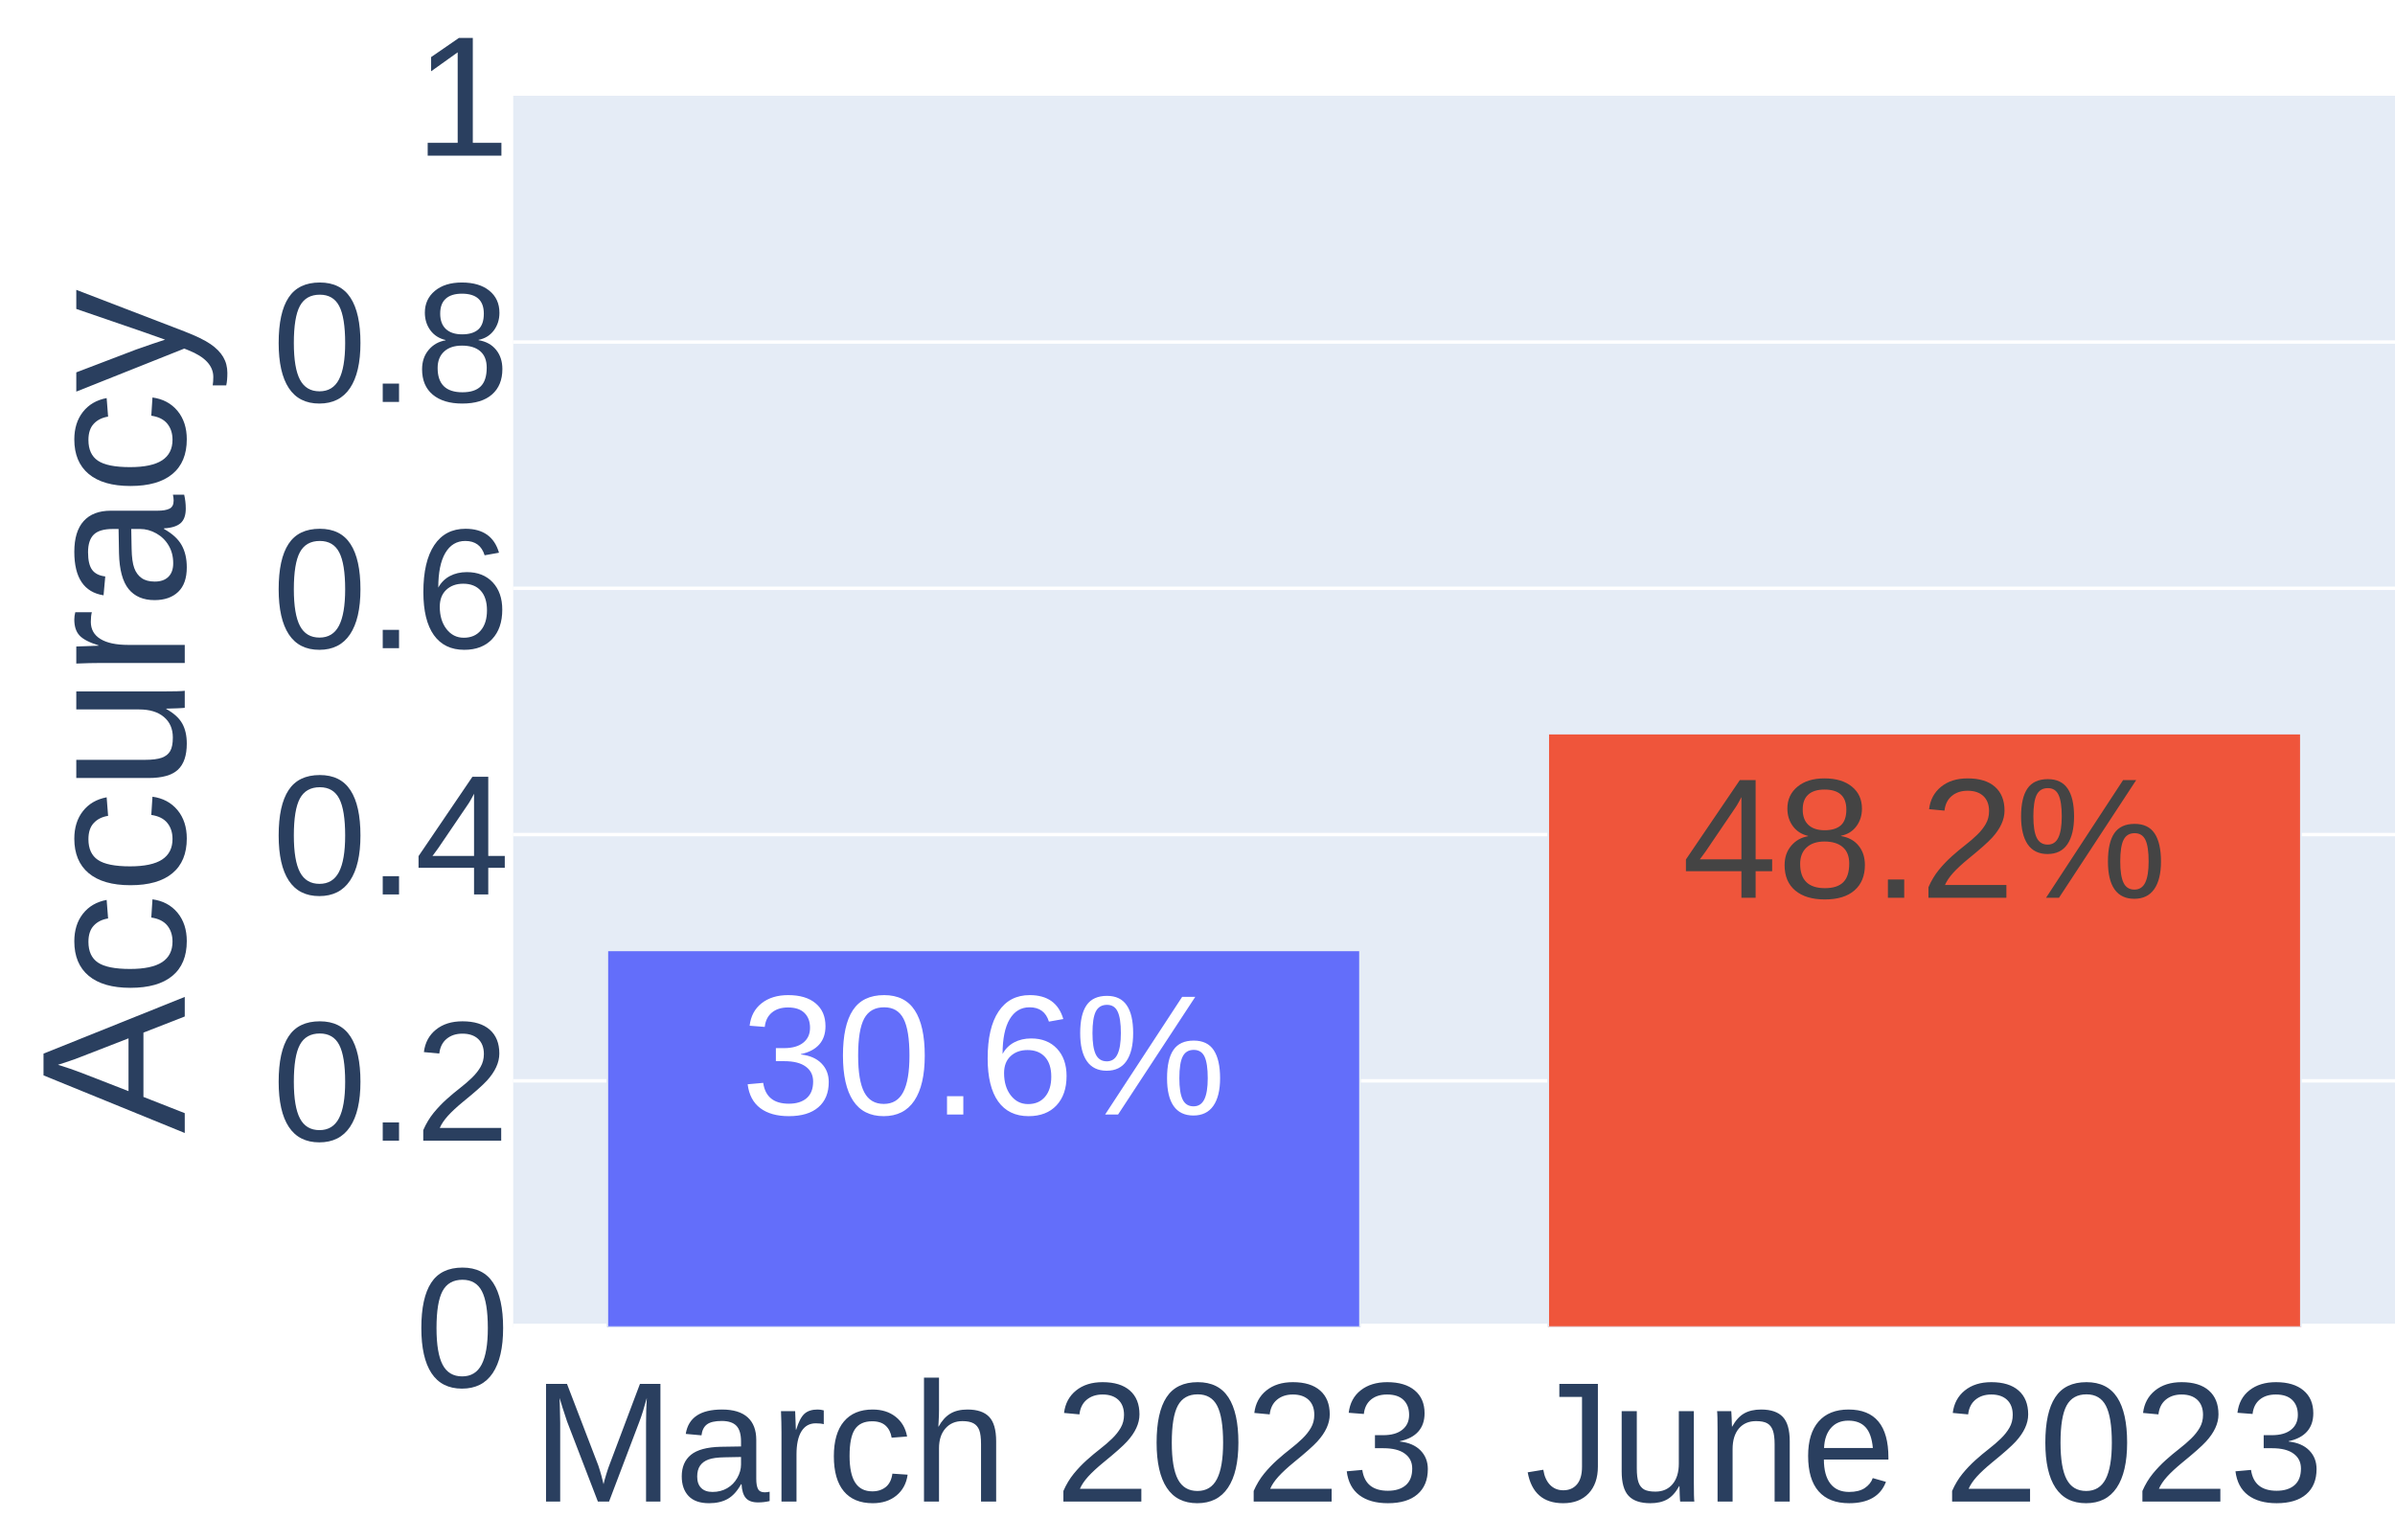
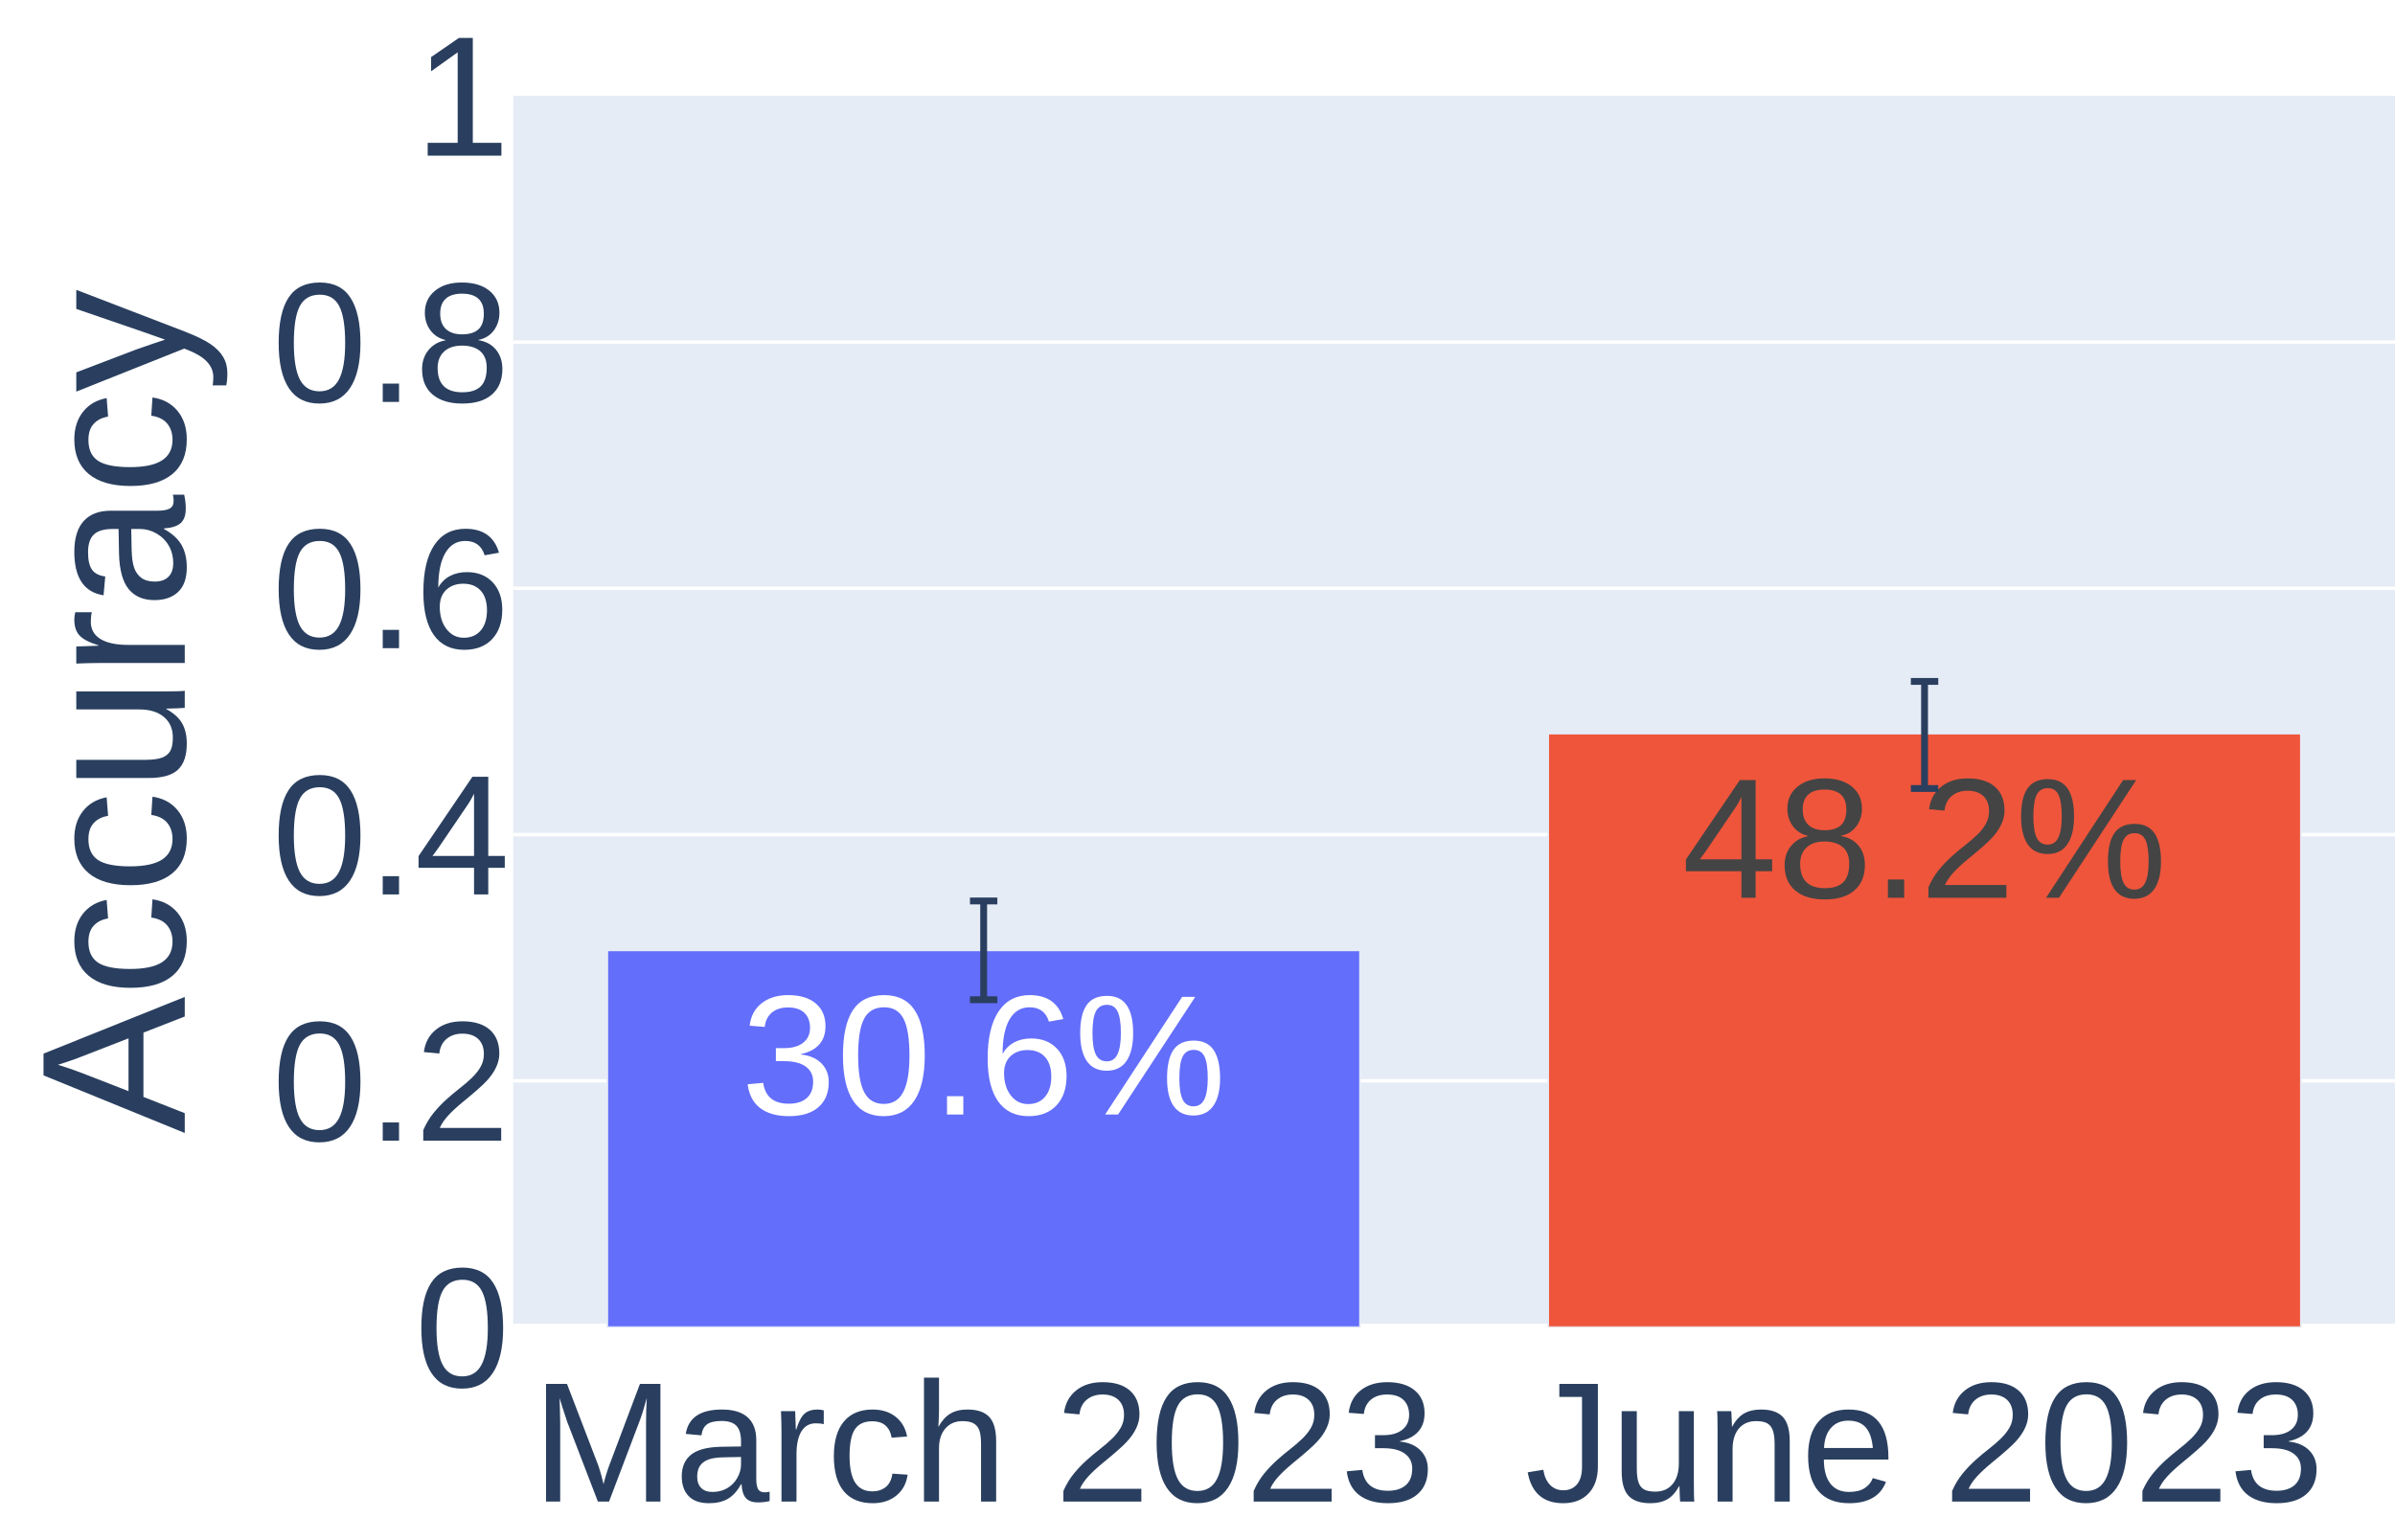
<svg xmlns="http://www.w3.org/2000/svg" class="main-svg" width="700" height="450" style="" viewBox="0 0 700 450">
  <rect x="0" y="0" width="700" height="450" style="fill: rgb(255, 255, 255); fill-opacity: 1;" />
-   <defs id="defs-981fbf">
+   <defs id="defs-5c2fdd">
    <g class="clips">
-       <clipPath id="clip981fbfxyplot" class="plotclip">
+       <clipPath id="clip5c2fddxyplot" class="plotclip">
        <rect width="550" height="360" />
      </clipPath>
-       <clipPath class="axesclip" id="clip981fbfx">
+       <clipPath class="axesclip" id="clip5c2fddx">
        <rect x="150" y="0" width="550" height="450" />
      </clipPath>
-       <clipPath class="axesclip" id="clip981fbfy">
+       <clipPath class="axesclip" id="clip5c2fddy">
        <rect x="0" y="28" width="700" height="360" />
      </clipPath>
-       <clipPath class="axesclip" id="clip981fbfxy">
+       <clipPath class="axesclip" id="clip5c2fddxy">
        <rect x="150" y="28" width="550" height="360" />
      </clipPath>
    </g>
    <g class="gradients" />
    <g class="patterns" />
  </defs>
  <g class="bglayer">
    <rect class="bg" x="150" y="28" width="550" height="360" style="fill: rgb(229, 236, 246); fill-opacity: 1; stroke-width: 0;" />
  </g>
  <g class="layer-below">
    <g class="imagelayer" />
    <g class="shapelayer" />
  </g>
  <g class="cartesianlayer">
    <g class="subplot xy">
      <g class="layer-subplot">
        <g class="shapelayer" />
        <g class="imagelayer" />
      </g>
      <g class="minor-gridlayer">
        <g class="x" />
        <g class="y" />
      </g>
      <g class="gridlayer">
        <g class="x" />
        <g class="y">
          <path class="ygrid crisp" transform="translate(0,316)" d="M150,0h550" style="stroke: rgb(255, 255, 255); stroke-opacity: 1; stroke-width: 1px;" />
          <path class="ygrid crisp" transform="translate(0,244)" d="M150,0h550" style="stroke: rgb(255, 255, 255); stroke-opacity: 1; stroke-width: 1px;" />
          <path class="ygrid crisp" transform="translate(0,172)" d="M150,0h550" style="stroke: rgb(255, 255, 255); stroke-opacity: 1; stroke-width: 1px;" />
          <path class="ygrid crisp" transform="translate(0,100)" d="M150,0h550" style="stroke: rgb(255, 255, 255); stroke-opacity: 1; stroke-width: 1px;" />
        </g>
      </g>
      <g class="zerolinelayer">
        <path class="yzl zl crisp" transform="translate(0,388)" d="M150,0h550" style="stroke: rgb(255, 255, 255); stroke-opacity: 1; stroke-width: 2px;" />
      </g>
      <path class="xlines-below" />
      <path class="ylines-below" />
      <g class="overlines-below" />
      <g class="xaxislayer-below" />
      <g class="yaxislayer-below" />
      <g class="overaxes-below" />
-       <g class="plot" transform="translate(150,28)" clip-path="url(#clip981fbfxyplot)">
+       <g class="plot" transform="translate(150,28)" clip-path="url(#clip5c2fddxyplot)">
        <g class="barlayer mlayer">
          <g class="trace bars" style="opacity: 1;">
            <g class="points">
              <g class="point">
                <path d="M27.5,360V249.84H247.5V360Z" style="vector-effect: none; opacity: 1; stroke-width: 0.5px; fill: rgb(99, 110, 250); fill-opacity: 1; stroke: rgb(229, 236, 246); stroke-opacity: 1;" />
                <text class="bartext bartext-inside" text-anchor="middle" data-notex="1" x="0" y="0" style="font-family: Arial; font-size: 50px; fill: rgb(255, 255, 255); fill-opacity: 1; white-space: pre;" transform="translate(137.5,297.84)">30.6%</text>
              </g>
              <g class="point">
                <path d="M302.5,360V186.48H522.5V360Z" style="vector-effect: none; opacity: 1; stroke-width: 0.5px; fill: rgb(239, 85, 59); fill-opacity: 1; stroke: rgb(229, 236, 246); stroke-opacity: 1;" />
                <text class="bartext bartext-inside" text-anchor="middle" data-notex="1" x="0" y="0" style="font-family: Arial; font-size: 50px; fill: rgb(68, 68, 68); fill-opacity: 1; white-space: pre;" transform="translate(412.5,234.48)">48.2%</text>
              </g>
+             </g>
+             <g class="errorbar" style="opacity: 1;">
+               <path class="yerror" d="M133.5,235.41h8m-4,0V264.28m-4,0h8" style="vector-effect: none; stroke-width: 2px; stroke: rgb(42, 63, 95); stroke-opacity: 1;" />
+             </g>
+             <g class="errorbar" style="opacity: 1;">
+               <path class="yerror" d="M408.5,171.22h8m-4,0V202.53m-4,0h8" style="vector-effect: none; stroke-width: 2px; stroke: rgb(42, 63, 95); stroke-opacity: 1;" />
            </g>
          </g>
        </g>
      </g>
      <g class="overplot" />
      <path class="xlines-above crisp" d="M0,0" style="fill: none;" />
      <path class="ylines-above crisp" d="M0,0" style="fill: none;" />
      <g class="overlines-above" />
      <g class="xaxislayer-above">
        <g class="xtick">
          <text text-anchor="middle" x="0" y="439" transform="translate(287.5,0)" style="font-family: Arial; font-size: 50px; fill: rgb(42, 63, 95); fill-opacity: 1; white-space: pre; opacity: 1;">March 2023</text>
        </g>
        <g class="xtick">
          <text text-anchor="middle" x="0" y="439" transform="translate(562.5,0)" style="font-family: Arial; font-size: 50px; fill: rgb(42, 63, 95); fill-opacity: 1; white-space: pre; opacity: 1;">June 2023</text>
        </g>
      </g>
      <g class="yaxislayer-above">
        <g class="ytick">
          <text text-anchor="end" x="149" y="17.5" transform="translate(0,388)" style="font-family: Arial; font-size: 50px; fill: rgb(42, 63, 95); fill-opacity: 1; white-space: pre; opacity: 1;">0</text>
        </g>
        <g class="ytick">
          <text text-anchor="end" x="149" y="17.5" style="font-family: Arial; font-size: 50px; fill: rgb(42, 63, 95); fill-opacity: 1; white-space: pre; opacity: 1;" transform="translate(0,316)">0.2</text>
        </g>
        <g class="ytick">
          <text text-anchor="end" x="149" y="17.5" style="font-family: Arial; font-size: 50px; fill: rgb(42, 63, 95); fill-opacity: 1; white-space: pre; opacity: 1;" transform="translate(0,244)">0.4</text>
        </g>
        <g class="ytick">
          <text text-anchor="end" x="149" y="17.5" style="font-family: Arial; font-size: 50px; fill: rgb(42, 63, 95); fill-opacity: 1; white-space: pre; opacity: 1;" transform="translate(0,172)">0.6</text>
        </g>
        <g class="ytick">
          <text text-anchor="end" x="149" y="17.5" style="font-family: Arial; font-size: 50px; fill: rgb(42, 63, 95); fill-opacity: 1; white-space: pre; opacity: 1;" transform="translate(0,100)">0.8</text>
        </g>
        <g class="ytick">
          <text text-anchor="end" x="149" y="17.5" style="font-family: Arial; font-size: 50px; fill: rgb(42, 63, 95); fill-opacity: 1; white-space: pre; opacity: 1;" transform="translate(0,28)">1</text>
        </g>
      </g>
      <g class="overaxes-above" />
    </g>
  </g>
  <g class="polarlayer" />
  <g class="smithlayer" />
  <g class="ternarylayer" />
  <g class="geolayer" />
  <g class="funnelarealayer" />
  <g class="pielayer" />
  <g class="iciclelayer" />
  <g class="treemaplayer" />
  <g class="sunburstlayer" />
  <g class="glimages" />
-   <defs id="topdefs-981fbf">
+   <defs id="topdefs-5c2fdd">
    <g class="clips" />
  </defs>
  <g class="layer-above">
    <g class="imagelayer" />
    <g class="shapelayer" />
  </g>
  <g class="infolayer">
    <g class="g-gtitle" />
    <g class="g-xtitle" />
    <g class="g-ytitle" transform="translate(31.01562,0)">
      <text class="ytitle" transform="rotate(-90,22.98438,208)" x="22.984" y="208" text-anchor="middle" style="font-family: Arial; font-size: 60px; fill: rgb(42, 63, 95); opacity: 1; font-weight: normal; white-space: pre;">Accuracy</text>
    </g>
  </g>
</svg>
